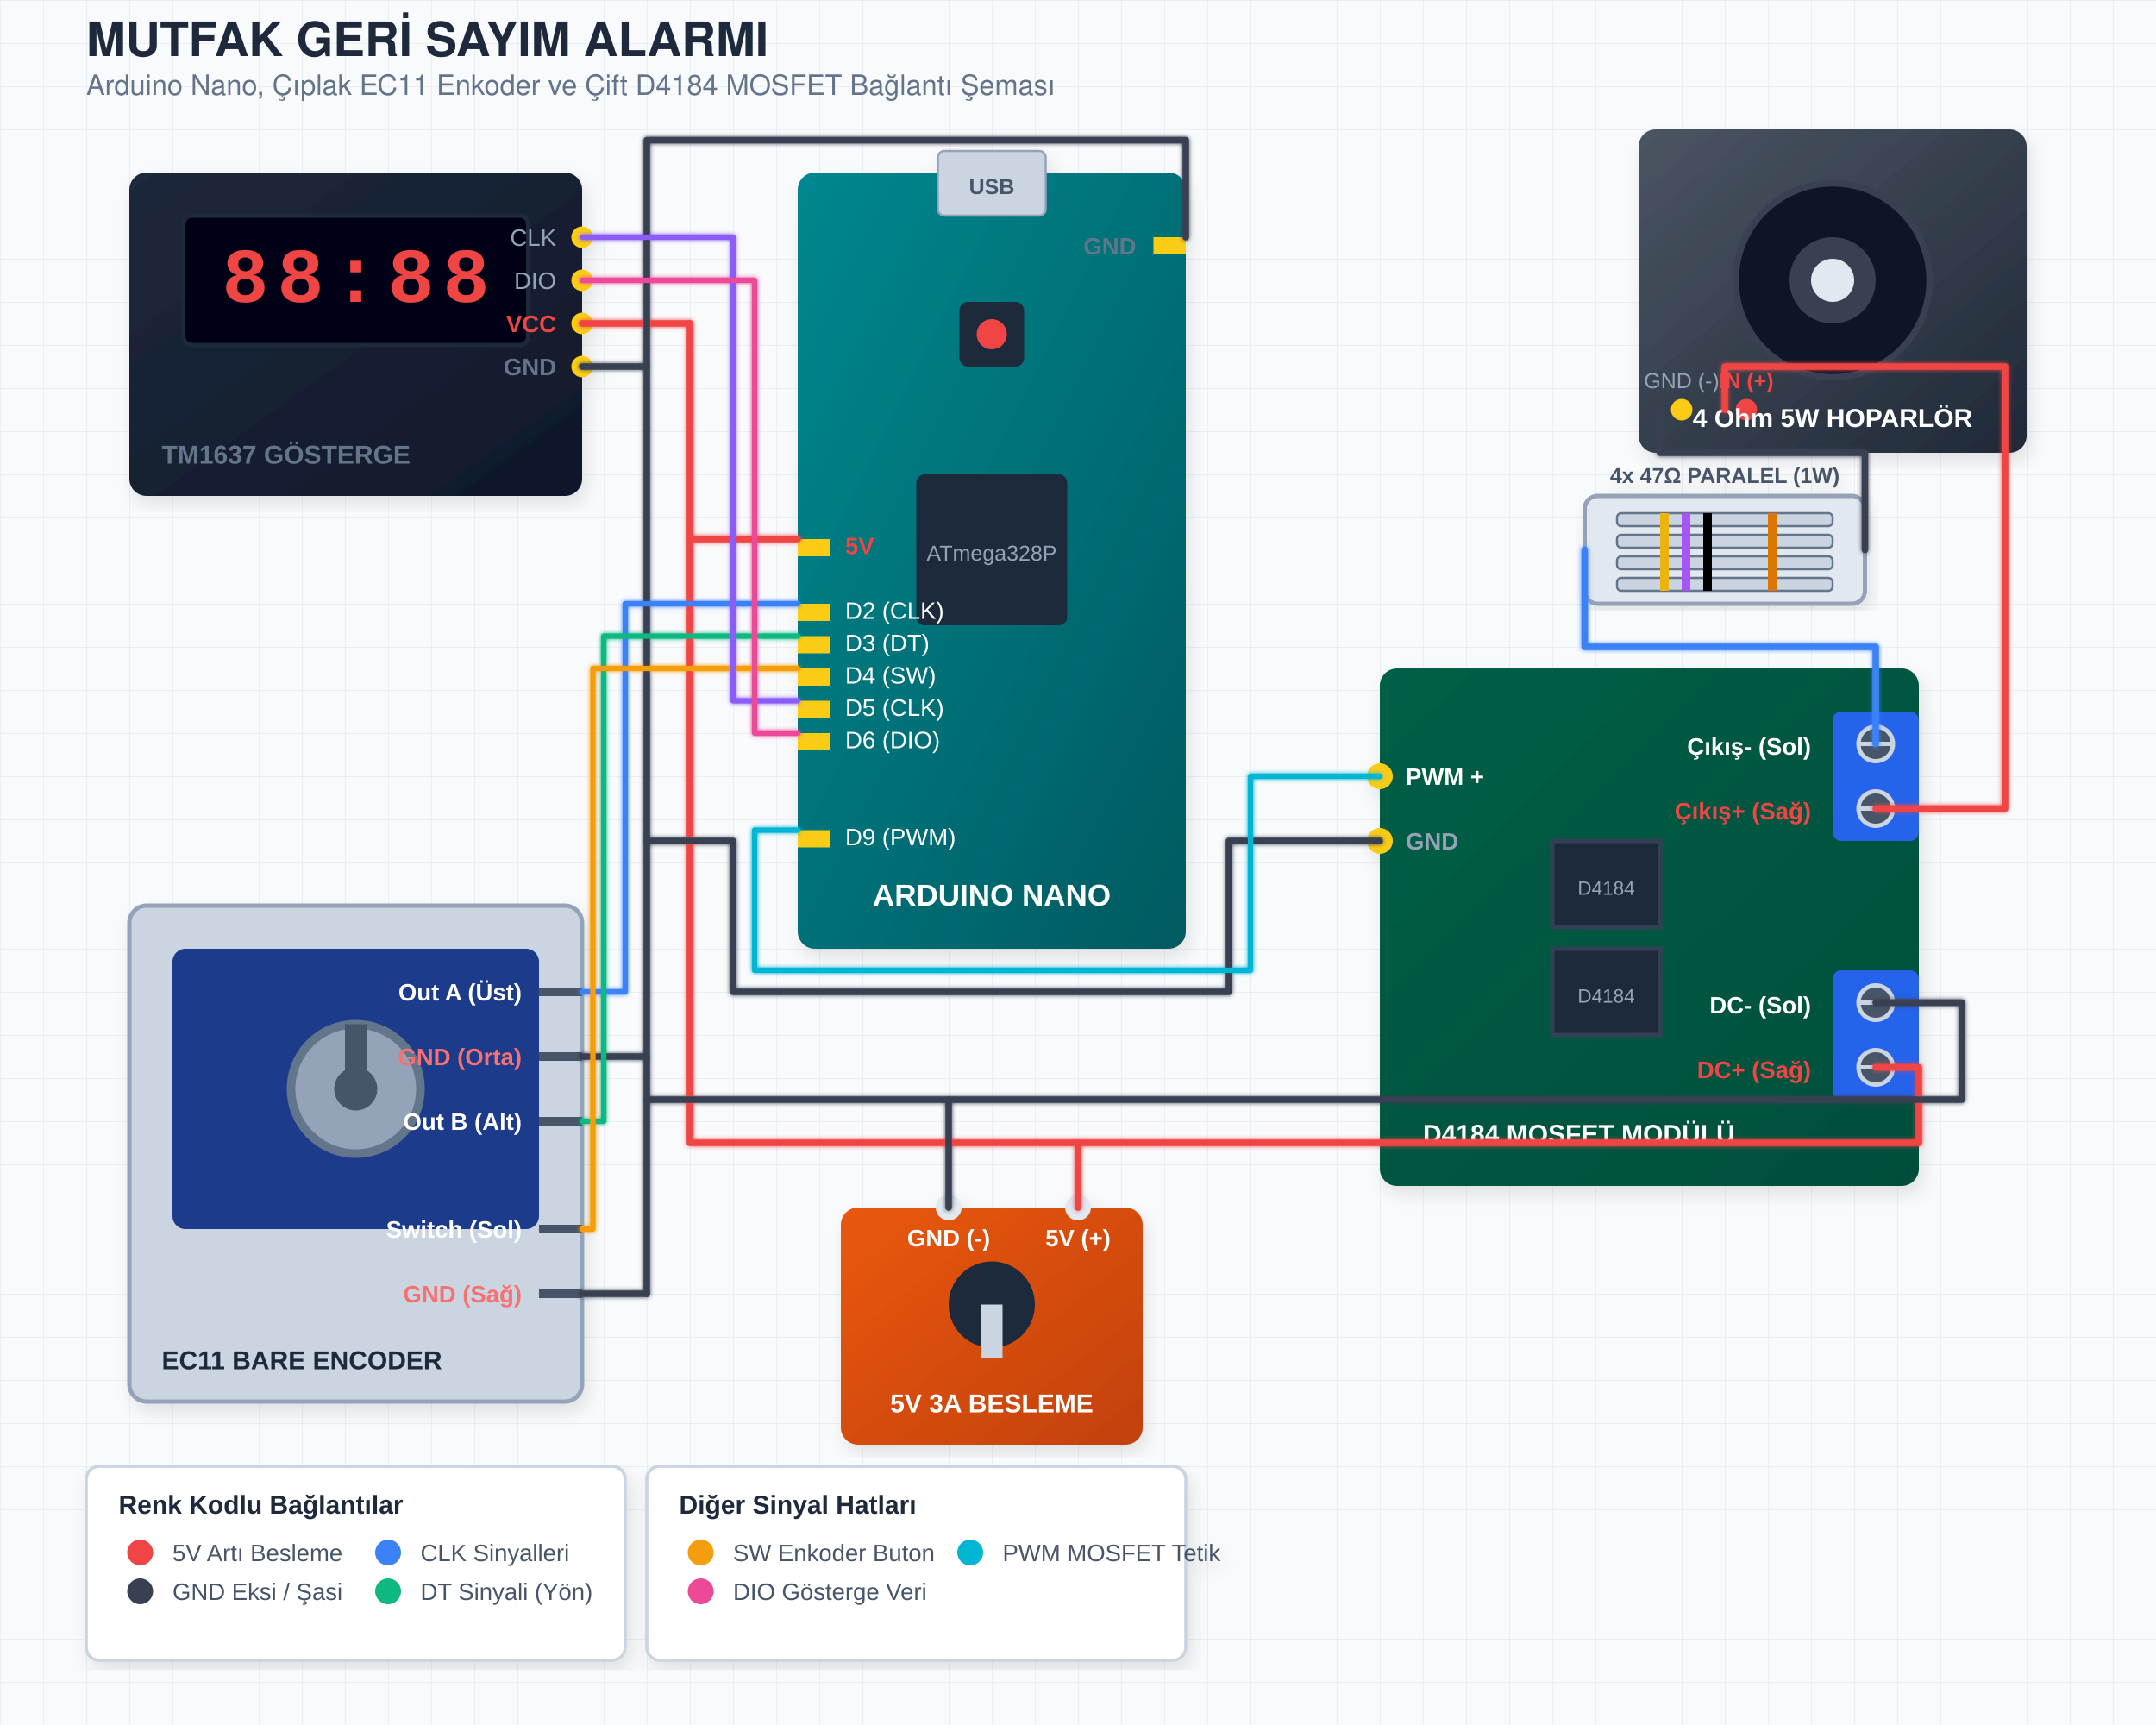
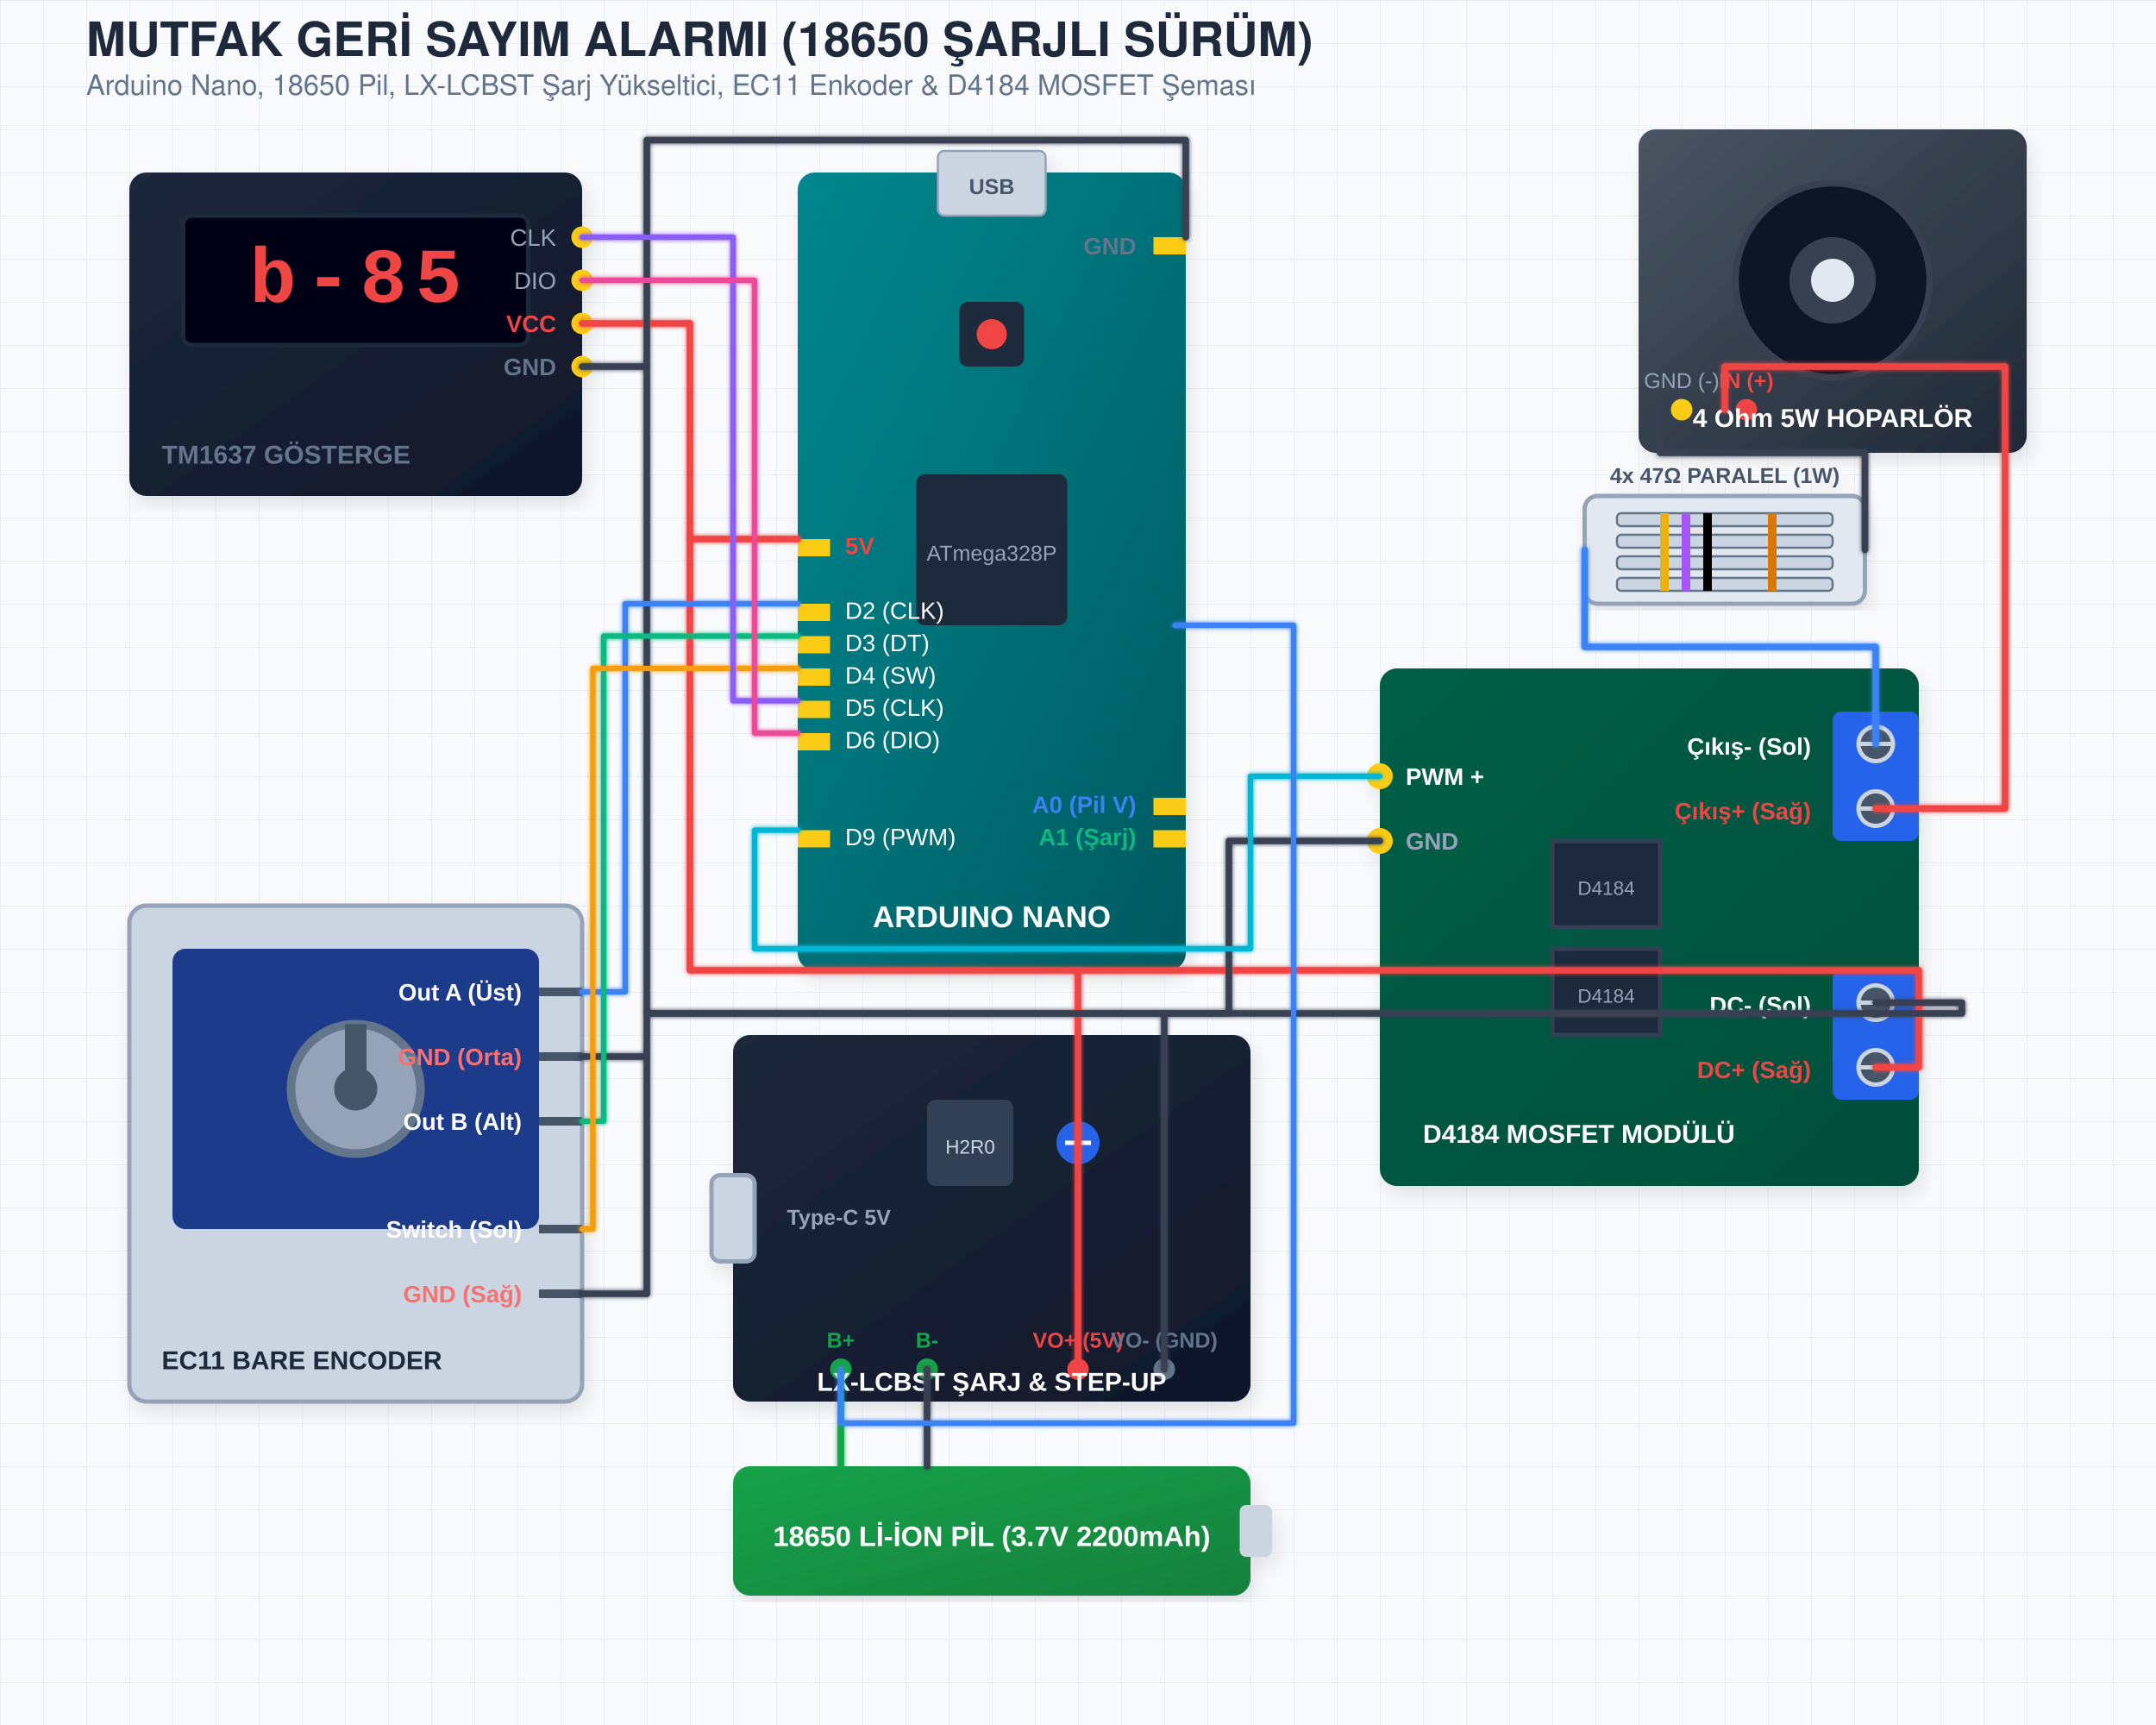
<svg xmlns="http://www.w3.org/2000/svg" viewBox="0 0 1000 800" width="100%" height="100%">
  <defs>
    <filter id="shadow" x="-5%" y="-5%" width="110%" height="110%">
      <feDropShadow dx="2" dy="4" stdDeviation="4" flood-opacity="0.1" />
    </filter>
    <filter id="wire-glow" x="-10%" y="-10%" width="120%" height="120%">
      <feGaussianBlur stdDeviation="1" result="blur" />
      <feMerge>
        <feMergeNode in="blur" />
        <feMergeNode in="SourceGraphic" />
      </feMerge>
    </filter>
    <linearGradient id="arduino-grad" x1="0%" y1="0%" x2="100%" y2="100%">
      <stop offset="0%" stop-color="#00878F" />
      <stop offset="100%" stop-color="#005A60" />
    </linearGradient>
    <linearGradient id="display-grad" x1="0%" y1="0%" x2="100%" y2="100%">
      <stop offset="0%" stop-color="#1e293b" />
      <stop offset="100%" stop-color="#0f172a" />
    </linearGradient>
    <linearGradient id="encoder-grad" x1="0%" y1="0%" x2="100%" y2="100%">
      <stop offset="0%" stop-color="#3b82f6" />
      <stop offset="100%" stop-color="#1d4ed8" />
    </linearGradient>
    <linearGradient id="mosfet-grad" x1="0%" y1="0%" x2="100%" y2="100%">
      <stop offset="0%" stop-color="#065f46" />
      <stop offset="100%" stop-color="#064e3b" />
    </linearGradient>
    <linearGradient id="speaker-grad" x1="0%" y1="0%" x2="100%" y2="100%">
      <stop offset="0%" stop-color="#4b5563" />
      <stop offset="100%" stop-color="#1f2937" />
    </linearGradient>
-     <linearGradient id="power-grad" x1="0%" y1="0%" x2="100%" y2="100%">
-       <stop offset="0%" stop-color="#ea580c" />
-       <stop offset="100%" stop-color="#c2410c" />
+     <linearGradient id="battery-grad" x1="0%" y1="0%" x2="100%" y2="100%">
+       <stop offset="0%" stop-color="#16a34a" />
+       <stop offset="100%" stop-color="#15803d" />
+     </linearGradient>
+     <linearGradient id="lxlcbst-grad" x1="0%" y1="0%" x2="100%" y2="100%">
+       <stop offset="0%" stop-color="#1e293b" />
+       <stop offset="100%" stop-color="#0f172a" />
    </linearGradient>
    <pattern id="grid" width="20" height="20" patternUnits="userSpaceOnUse">
      <path d="M 20 0 L 0 0 0 20" fill="none" stroke="#e2e8f0" stroke-width="0.5" />
    </pattern>
  </defs>
  <rect width="100%" height="100%" fill="#f8fafc" />
  <rect width="100%" height="100%" fill="url(#grid)" />
  <g transform="translate(40, 26)">
-     <text x="0" y="0" font-family="Segoe UI, Helvetica, sans-serif" font-size="22" font-weight="bold" fill="#1e293b">MUTFAK GERİ SAYIM ALARMI</text>
-     <text x="0" y="18" font-family="Segoe UI, Helvetica, sans-serif" font-size="13" fill="#64748b">Arduino Nano, Çıplak EC11 Enkoder ve Çift D4184 MOSFET Bağlantı Şeması</text>
+     <text x="0" y="0" font-family="Segoe UI, Helvetica, sans-serif" font-size="22" font-weight="bold" fill="#1e293b">MUTFAK GERİ SAYIM ALARMI (18650 ŞARJLI SÜRÜM)</text>
+     <text x="0" y="18" font-family="Segoe UI, Helvetica, sans-serif" font-size="13" fill="#64748b">Arduino Nano, 18650 Pil, LX-LCBST Şarj Yükseltici, EC11 Enkoder &amp; D4184 MOSFET Şeması</text>
  </g>
  <g id="tm1637" transform="translate(60, 80)" filter="url(#shadow)">
    <rect width="210" height="150" rx="8" fill="url(#display-grad)" />
    <rect x="25" y="20" width="160" height="60" rx="4" fill="#020617" stroke="#1e293b" stroke-width="2" />
-     <text x="105" y="60" font-family="Courier New, monospace" font-size="36" font-weight="bold" fill="#ef4444" text-anchor="middle" letter-spacing="4">88:88</text>
+     <text x="105" y="60" font-family="Courier New, monospace" font-size="36" font-weight="bold" fill="#ef4444" text-anchor="middle" letter-spacing="4">b-85</text>
    <g transform="translate(180, 10)">
      <circle cx="30" cy="20" r="5" fill="#facc15" />
      <circle cx="30" cy="40" r="5" fill="#facc15" />
      <circle cx="30" cy="60" r="5" fill="#facc15" />
      <circle cx="30" cy="80" r="5" fill="#facc15" />
      <text x="18" y="24" font-family="Segoe UI, Arial" font-size="11" fill="#94a3b8" text-anchor="end">CLK</text>
      <text x="18" y="44" font-family="Segoe UI, Arial" font-size="11" fill="#94a3b8" text-anchor="end">DIO</text>
      <text x="18" y="64" font-family="Segoe UI, Arial" font-size="11" fill="#ef4444" text-anchor="end" font-weight="bold">VCC</text>
      <text x="18" y="84" font-family="Segoe UI, Arial" font-size="11" fill="#64748b" text-anchor="end" font-weight="bold">GND</text>
    </g>
    <text x="15" y="135" font-family="Segoe UI, Arial" font-size="12" fill="#64748b" font-weight="bold">TM1637 GÖSTERGE</text>
  </g>
  <g id="arduino-nano" transform="translate(370, 80)" filter="url(#shadow)">
-     <rect width="180" height="360" rx="8" fill="url(#arduino-grad)" />
+     <rect width="180" height="370" rx="8" fill="url(#arduino-grad)" />
    <rect x="65" y="-10" width="50" height="30" rx="3" fill="#cbd5e1" stroke="#94a3b8" stroke-width="1" />
    <text x="90" y="10" font-family="Segoe UI, Arial" font-size="10" fill="#475569" text-anchor="middle" font-weight="bold">USB</text>
    <rect x="75" y="60" width="30" height="30" rx="4" fill="#1e293b" />
    <circle cx="90" cy="75" r="7" fill="#ef4444" />
    <rect x="55" y="140" width="70" height="70" rx="4" fill="#1e293b" />
    <text x="90" y="180" font-family="Segoe UI, Arial" font-size="10" fill="#94a3b8" text-anchor="middle">ATmega328P</text>
    <g transform="translate(0, 30)">
      <rect x="0" y="140" width="15" height="8" fill="#facc15" />
      <text x="22" y="147" font-family="Segoe UI, Arial" font-size="11" fill="#ef4444" font-weight="bold">5V</text>
      <rect x="0" y="170" width="15" height="8" fill="#facc15" />
      <text x="22" y="177" font-family="Segoe UI, Arial" font-size="11" fill="#fff">D2 (CLK)</text>
      <rect x="0" y="185" width="15" height="8" fill="#facc15" />
      <text x="22" y="192" font-family="Segoe UI, Arial" font-size="11" fill="#fff">D3 (DT)</text>
      <rect x="0" y="200" width="15" height="8" fill="#facc15" />
      <text x="22" y="207" font-family="Segoe UI, Arial" font-size="11" fill="#fff">D4 (SW)</text>
      <rect x="0" y="215" width="15" height="8" fill="#facc15" />
      <text x="22" y="222" font-family="Segoe UI, Arial" font-size="11" fill="#fff">D5 (CLK)</text>
      <rect x="0" y="230" width="15" height="8" fill="#facc15" />
      <text x="22" y="237" font-family="Segoe UI, Arial" font-size="11" fill="#fff">D6 (DIO)</text>
      <rect x="0" y="275" width="15" height="8" fill="#facc15" />
      <text x="22" y="282" font-family="Segoe UI, Arial" font-size="11" fill="#fff">D9 (PWM)</text>
    </g>
    <g transform="translate(165, 30)">
      <rect x="0" y="0" width="15" height="8" fill="#facc15" />
      <text x="-8" y="8" font-family="Segoe UI, Arial" font-size="11" fill="#64748b" font-weight="bold" text-anchor="end">GND</text>
-     </g>
-     <text x="90" y="340" font-family="Segoe UI, Arial" font-size="14" fill="#fff" font-weight="bold" text-anchor="middle">ARDUINO NANO</text>
+       <rect x="0" y="260" width="15" height="8" fill="#facc15" />
+       <text x="-8" y="267" font-family="Segoe UI, Arial" font-size="11" fill="#3b82f6" font-weight="bold" text-anchor="end">A0 (Pil V)</text>
+       <rect x="0" y="275" width="15" height="8" fill="#facc15" />
+       <text x="-8" y="282" font-family="Segoe UI, Arial" font-size="11" fill="#10b981" font-weight="bold" text-anchor="end">A1 (Şarj)</text>
+     </g>
+     <text x="90" y="350" font-family="Segoe UI, Arial" font-size="14" fill="#fff" font-weight="bold" text-anchor="middle">ARDUINO NANO</text>
  </g>
  <g id="encoder" transform="translate(60, 420)" filter="url(#shadow)">
    <rect width="210" height="230" rx="8" fill="#cbd5e1" stroke="#94a3b8" stroke-width="2" />
    <rect x="20" y="20" width="170" height="130" rx="6" fill="#1e3a8a" />
    <circle cx="105" cy="85" r="30" fill="#94a3b8" stroke="#64748b" stroke-width="4" />
    <circle cx="105" cy="85" r="10" fill="#475569" />
    <rect x="100" y="55" width="10" height="25" fill="#475569" />
    <g transform="translate(190, 20)">
      <line x1="0" y1="20" x2="20" y2="20" stroke="#475569" stroke-width="4" />
      <line x1="0" y1="50" x2="20" y2="50" stroke="#475569" stroke-width="4" />
      <line x1="0" y1="80" x2="20" y2="80" stroke="#475569" stroke-width="4" />
      <text x="-8" y="24" font-family="Segoe UI, Arial" font-size="11" fill="#fff" font-weight="bold" text-anchor="end">Out A (Üst)</text>
      <text x="-8" y="54" font-family="Segoe UI, Arial" font-size="11" fill="#f87171" font-weight="bold" text-anchor="end">GND (Orta)</text>
      <text x="-8" y="84" font-family="Segoe UI, Arial" font-size="11" fill="#fff" font-weight="bold" text-anchor="end">Out B (Alt)</text>
    </g>
    <g transform="translate(190, 130)">
      <line x1="0" y1="20" x2="20" y2="20" stroke="#475569" stroke-width="4" />
      <line x1="0" y1="50" x2="20" y2="50" stroke="#475569" stroke-width="4" />
      <text x="-8" y="24" font-family="Segoe UI, Arial" font-size="11" fill="#fff" font-weight="bold" text-anchor="end">Switch (Sol)</text>
      <text x="-8" y="54" font-family="Segoe UI, Arial" font-size="11" fill="#f87171" font-weight="bold" text-anchor="end">GND (Sağ)</text>
    </g>
    <text x="15" y="215" font-family="Segoe UI, Arial" font-size="12" fill="#1e293b" font-weight="bold">EC11 BARE ENCODER</text>
  </g>
-   <g id="power" transform="translate(390, 560)" filter="url(#shadow)">
-     <rect width="140" height="110" rx="8" fill="url(#power-grad)" />
-     <circle cx="70" cy="45" r="20" fill="#1e293b" />
-     <rect x="65" y="45" width="10" height="25" fill="#cbd5e1" />
-     <circle cx="50" cy="0" r="6" fill="#e2e8f0" />
-     <circle cx="110" cy="0" r="6" fill="#e2e8f0" />
-     <text x="50" y="18" font-family="Segoe UI, Arial" font-size="11" fill="#fff" text-anchor="middle" font-weight="bold">GND (-)</text>
-     <text x="110" y="18" font-family="Segoe UI, Arial" font-size="11" fill="#fff" text-anchor="middle" font-weight="bold">5V (+)</text>
-     <text x="70" y="95" font-family="Segoe UI, Arial" font-size="12" fill="#fff" font-weight="bold" text-anchor="middle">5V 3A BESLEME</text>
+   <g id="lxlcbst" transform="translate(340, 480)" filter="url(#shadow)">
+     <rect width="240" height="170" rx="8" fill="url(#lxlcbst-grad)" />
+     <rect x="-10" y="65" width="20" height="40" rx="4" fill="#cbd5e1" stroke="#94a3b8" stroke-width="2" />
+     <text x="25" y="88" font-family="Segoe UI, Arial" font-size="10" fill="#94a3b8" font-weight="bold">Type-C 5V</text>
+     <rect x="90" y="30" width="40" height="40" rx="4" fill="#334155" />
+     <text x="110" y="55" font-family="Arial" font-size="9" fill="#cbd5e1" text-anchor="middle">H2R0</text>
+     <circle cx="160" cy="50" r="10" fill="#2563eb" />
+     <line x1="154" y1="50" x2="166" y2="50" stroke="#fff" stroke-width="2" />
+     <circle cx="50" cy="155" r="5" fill="#16a34a" />
+     <circle cx="90" cy="155" r="5" fill="#16a34a" />
+     <text x="50" y="145" font-family="Segoe UI, Arial" font-size="10" fill="#16a34a" text-anchor="middle" font-weight="bold">B+</text>
+     <text x="90" y="145" font-family="Segoe UI, Arial" font-size="10" fill="#16a34a" text-anchor="middle" font-weight="bold">B-</text>
+     <circle cx="160" cy="155" r="5" fill="#ef4444" />
+     <circle cx="200" cy="155" r="5" fill="#64748b" />
+     <text x="160" y="145" font-family="Segoe UI, Arial" font-size="10" fill="#ef4444" text-anchor="middle" font-weight="bold">VO+ (5V)</text>
+     <text x="200" y="145" font-family="Segoe UI, Arial" font-size="10" fill="#64748b" text-anchor="middle" font-weight="bold">VO- (GND)</text>
+     <text x="120" y="165" font-family="Segoe UI, Arial" font-size="12" fill="#fff" font-weight="bold" text-anchor="middle">LX-LCBST ŞARJ &amp; STEP-UP</text>
+   </g>
+   <g id="battery" transform="translate(340, 680)" filter="url(#shadow)">
+     <rect width="240" height="60" rx="8" fill="url(#battery-grad)" />
+     <rect x="235" y="18" width="15" height="24" rx="3" fill="#cbd5e1" />
+     <text x="120" y="37" font-family="Segoe UI, Arial" font-size="13" fill="#fff" font-weight="bold" text-anchor="middle">18650 Lİ-İON PİL (3.7V 2200mAh)</text>
  </g>
  <g id="mosfet" transform="translate(640, 310)" filter="url(#shadow)">
    <rect width="250" height="240" rx="8" fill="url(#mosfet-grad)" />
    <rect x="80" y="80" width="50" height="40" fill="#1e293b" stroke="#334155" stroke-width="2" />
    <rect x="80" y="130" width="50" height="40" fill="#1e293b" stroke="#334155" stroke-width="2" />
    <text x="105" y="105" font-family="Arial" font-size="9" fill="#94a3b8" text-anchor="middle">D4184</text>
    <text x="105" y="155" font-family="Arial" font-size="9" fill="#94a3b8" text-anchor="middle">D4184</text>
    <g transform="translate(0, 30)">
      <circle cx="0" cy="20" r="6" fill="#facc15" />
      <circle cx="0" cy="50" r="6" fill="#facc15" />
      <text x="12" y="24" font-family="Segoe UI, Arial" font-size="11" fill="#fff" font-weight="bold">PWM +</text>
      <text x="12" y="54" font-family="Segoe UI, Arial" font-size="11" fill="#94a3b8" font-weight="bold">GND</text>
    </g>
    <g transform="translate(210, 20)">
      <rect width="40" height="60" rx="4" fill="#2563eb" />
      <circle cx="20" cy="15" r="8" fill="#475569" stroke="#cbd5e1" stroke-width="2" />
      <circle cx="20" cy="45" r="8" fill="#475569" stroke="#cbd5e1" stroke-width="2" />
      <line x1="12" y1="15" x2="28" y2="15" stroke="#cbd5e1" stroke-width="2" />
      <line x1="12" y1="45" x2="28" y2="45" stroke="#cbd5e1" stroke-width="2" />
      <text x="-10" y="20" font-family="Segoe UI, Arial" font-size="11" fill="#fff" text-anchor="end" font-weight="bold">Çıkış- (Sol)</text>
      <text x="-10" y="50" font-family="Segoe UI, Arial" font-size="11" fill="#ef4444" text-anchor="end" font-weight="bold">Çıkış+ (Sağ)</text>
    </g>
    <g transform="translate(210, 140)">
      <rect width="40" height="60" rx="4" fill="#2563eb" />
      <circle cx="20" cy="15" r="8" fill="#475569" stroke="#cbd5e1" stroke-width="2" />
      <circle cx="20" cy="45" r="8" fill="#475569" stroke="#cbd5e1" stroke-width="2" />
      <line x1="12" y1="15" x2="28" y2="15" stroke="#cbd5e1" stroke-width="2" />
      <line x1="12" y1="45" x2="28" y2="45" stroke="#cbd5e1" stroke-width="2" />
      <text x="-10" y="20" font-family="Segoe UI, Arial" font-size="11" fill="#fff" text-anchor="end" font-weight="bold">DC- (Sol)</text>
      <text x="-10" y="50" font-family="Segoe UI, Arial" font-size="11" fill="#ef4444" text-anchor="end" font-weight="bold">DC+ (Sağ)</text>
    </g>
    <text x="20" y="220" font-family="Segoe UI, Arial" font-size="12" fill="#fff" font-weight="bold">D4184 MOSFET MODÜLÜ</text>
  </g>
  <g id="speaker" transform="translate(760, 60)" filter="url(#shadow)">
    <rect width="180" height="150" rx="8" fill="url(#speaker-grad)" />
    <circle cx="90" cy="70" r="45" fill="#111827" stroke="#374151" stroke-width="3" />
    <circle cx="90" cy="70" r="20" fill="#374151" />
    <circle cx="90" cy="70" r="10" fill="#e2e8f0" />
    <g transform="translate(10, 110)">
      <circle cx="10" cy="20" r="5" fill="#facc15" />
      <circle cx="40" cy="20" r="5" fill="#ef4444" />
      <text x="10" y="10" font-family="Segoe UI, Arial" font-size="10" fill="#94a3b8" text-anchor="middle">GND (-)</text>
      <text x="40" y="10" font-family="Segoe UI, Arial" font-size="10" fill="#ef4444" text-anchor="middle" font-weight="bold">IN (+)</text>
    </g>
    <text x="90" y="138" font-family="Segoe UI, Arial" font-size="12" fill="#fff" font-weight="bold" text-anchor="middle">4 Ohm 5W HOPARLÖR</text>
  </g>
  <g id="resistors" transform="translate(735, 230)" filter="url(#shadow)">
    <rect width="130" height="50" rx="6" fill="#e2e8f0" stroke="#94a3b8" stroke-width="2" />
    <rect x="15" y="8" width="100" height="6" rx="2" fill="#cbd5e1" stroke="#64748b" />
    <rect x="15" y="18" width="100" height="6" rx="2" fill="#cbd5e1" stroke="#64748b" />
    <rect x="15" y="28" width="100" height="6" rx="2" fill="#cbd5e1" stroke="#64748b" />
    <rect x="15" y="38" width="100" height="6" rx="2" fill="#cbd5e1" stroke="#64748b" />
    <rect x="35" y="8" width="4" height="36" fill="#eab308" />
    <rect x="45" y="8" width="4" height="36" fill="#a855f7" />
    <rect x="55" y="8" width="4" height="36" fill="#000" />
    <rect x="85" y="8" width="4" height="36" fill="#d97706" />
    <text x="65" y="-6" font-family="Segoe UI, Arial" font-size="10" fill="#475569" font-weight="bold" text-anchor="middle">4x 47Ω PARALEL (1W)</text>
  </g>
-   <g id="legend" transform="translate(40, 680)" filter="url(#shadow)">
-     <rect width="250" height="90" rx="6" fill="#fff" stroke="#cbd5e1" stroke-width="1.5" />
-     <text x="15" y="22" font-family="Segoe UI, Arial" font-size="12" font-weight="bold" fill="#1e293b">Renk Kodlu Bağlantılar</text>
-     <circle cx="25" cy="40" r="6" fill="#ef4444" />
-     <text x="40" y="44" font-family="Segoe UI, Arial" font-size="11" fill="#475569">5V Artı Besleme</text>
-     <circle cx="25" cy="58" r="6" fill="#374151" />
-     <text x="40" y="62" font-family="Segoe UI, Arial" font-size="11" fill="#475569">GND Eksi / Şasi</text>
-     <circle cx="140" cy="40" r="6" fill="#3b82f6" />
-     <text x="155" y="44" font-family="Segoe UI, Arial" font-size="11" fill="#475569">CLK Sinyalleri</text>
-     <circle cx="140" cy="58" r="6" fill="#10b981" />
-     <text x="155" y="62" font-family="Segoe UI, Arial" font-size="11" fill="#475569">DT Sinyali (Yön)</text>
-   </g>
-   <g id="legend2" transform="translate(300, 680)" filter="url(#shadow)">
-     <rect width="250" height="90" rx="6" fill="#fff" stroke="#cbd5e1" stroke-width="1.5" />
-     <text x="15" y="22" font-family="Segoe UI, Arial" font-size="12" font-weight="bold" fill="#1e293b">Diğer Sinyal Hatları</text>
-     <circle cx="25" cy="40" r="6" fill="#f59e0b" />
-     <text x="40" y="44" font-family="Segoe UI, Arial" font-size="11" fill="#475569">SW Enkoder Buton</text>
-     <circle cx="25" cy="58" r="6" fill="#ec4899" />
-     <text x="40" y="62" font-family="Segoe UI, Arial" font-size="11" fill="#475569">DIO Gösterge Veri</text>
-     <circle cx="150" cy="40" r="6" fill="#06b6d4" />
-     <text x="165" y="44" font-family="Segoe UI, Arial" font-size="11" fill="#475569">PWM MOSFET Tetik</text>
-   </g>
  <g id="wires" stroke-linecap="round" stroke-linejoin="round" filter="url(#wire-glow)">
-     <path d="M 500,560 L 500,530 L 320,530 L 320,150" fill="none" stroke="#ef4444" stroke-width="3" />
+     <path d="M 500,635 L 500,450 L 320,450 L 320,150" fill="none" stroke="#ef4444" stroke-width="3" />
    <path d="M 270,150 L 320,150" fill="none" stroke="#ef4444" stroke-width="3" />
    <path d="M 370,250 L 320,250" fill="none" stroke="#ef4444" stroke-width="3" />
-     <path d="M 870,495 L 890,495 L 890,530 L 500,530" fill="none" stroke="#ef4444" stroke-width="3" />
-     <path d="M 440,560 L 440,510 L 300,510" fill="none" stroke="#374151" stroke-width="3" />
+     <path d="M 870,495 L 890,495 L 890,450 L 500,450" fill="none" stroke="#ef4444" stroke-width="3" />
+     <path d="M 540,635 L 540,470 L 300,470" fill="none" stroke="#374151" stroke-width="3" />
    <path d="M 300,600 L 300,65 L 550,65 L 550,110" fill="none" stroke="#374151" stroke-width="3" />
    <path d="M 270,170 L 300,170" fill="none" stroke="#374151" stroke-width="3" />
    <path d="M 270,490 L 300,490" fill="none" stroke="#374151" stroke-width="3" />
    <path d="M 270,600 L 300,600" fill="none" stroke="#374151" stroke-width="3" />
-     <path d="M 640,390 L 570,390 L 570,460 L 340,460 L 340,390 L 300,390" fill="none" stroke="#374151" stroke-width="3" />
-     <path d="M 870,465 L 910,465 L 910,510 L 440,510" fill="none" stroke="#374151" stroke-width="3" />
+     <path d="M 640,390 L 570,390 L 570,470 L 300,470" fill="none" stroke="#374151" stroke-width="3" />
+     <path d="M 870,465 L 910,465 L 910,470 L 540,470" fill="none" stroke="#374151" stroke-width="3" />
    <path d="M 270,460 L 290,460 L 290,280 L 370,280" fill="none" stroke="#3b82f6" stroke-width="2.5" />
    <path d="M 270,520 L 280,520 L 280,295 L 370,295" fill="none" stroke="#10b981" stroke-width="2.5" />
    <path d="M 270,570 L 275,570 L 275,310 L 370,310" fill="none" stroke="#f59e0b" stroke-width="2.5" />
    <path d="M 270,110 L 340,110 L 340,325 L 370,325" fill="none" stroke="#8b5cf6" stroke-width="2.5" />
    <path d="M 270,130 L 350,130 L 350,340 L 370,340" fill="none" stroke="#ec4899" stroke-width="2.5" />
-     <path d="M 640,360 L 580,360 L 580,450 L 350,450 L 350,385 L 370,385" fill="none" stroke="#06b6d4" stroke-width="2.5" />
+     <path d="M 640,360 L 580,360 L 580,440 L 350,440 L 350,385 L 370,385" fill="none" stroke="#06b6d4" stroke-width="2.5" />
+     <path d="M 390,680 L 390,635" fill="none" stroke="#16a34a" stroke-width="3" />
+     <path d="M 430,680 L 430,635" fill="none" stroke="#374151" stroke-width="3" />
+     <path d="M 390,635 L 390,660 L 600,660 L 600,290 L 545,290" fill="none" stroke="#3b82f6" stroke-width="2.5" />
    <path d="M 870,375 L 930,375 L 930,170 L 800,170 L 800,190" fill="none" stroke="#ef4444" stroke-width="3" />
    <path d="M 870,345 L 870,300 L 735,300 L 735,255" fill="none" stroke="#3b82f6" stroke-width="3" />
    <path d="M 865,255 L 865,210 L 770,210 L 770,190" fill="none" stroke="#374151" stroke-width="3" />
  </g>
</svg>
